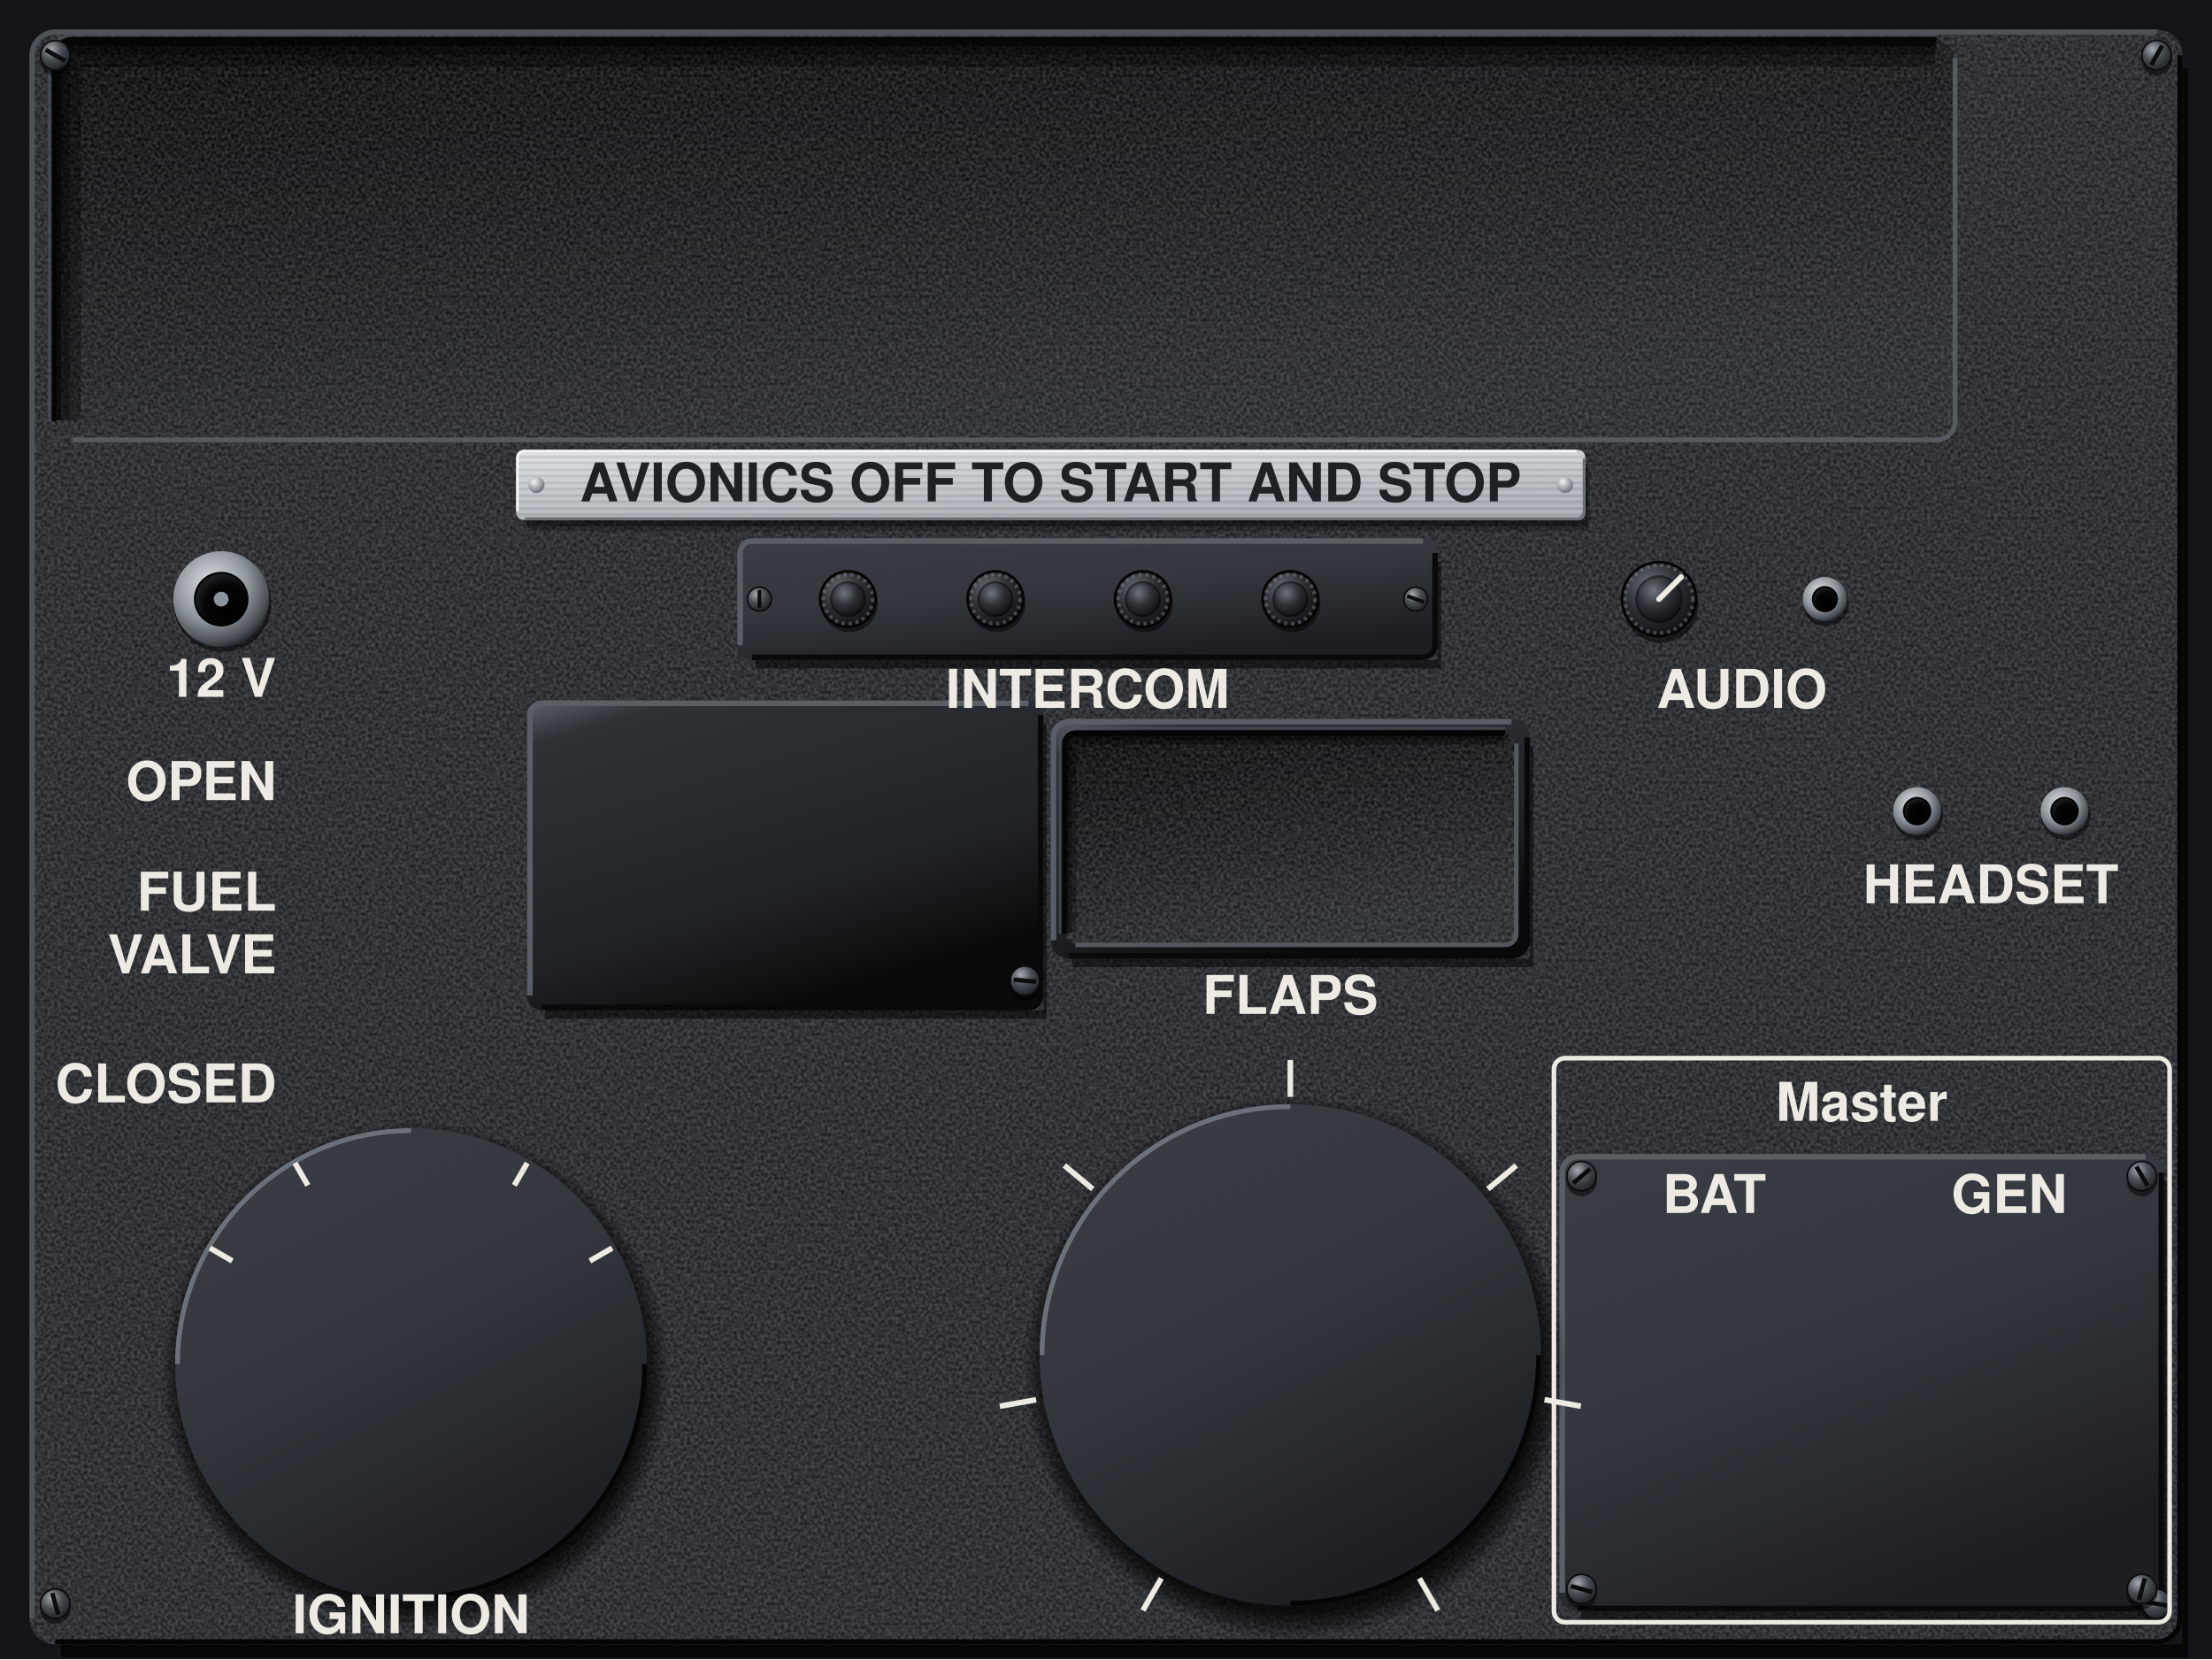
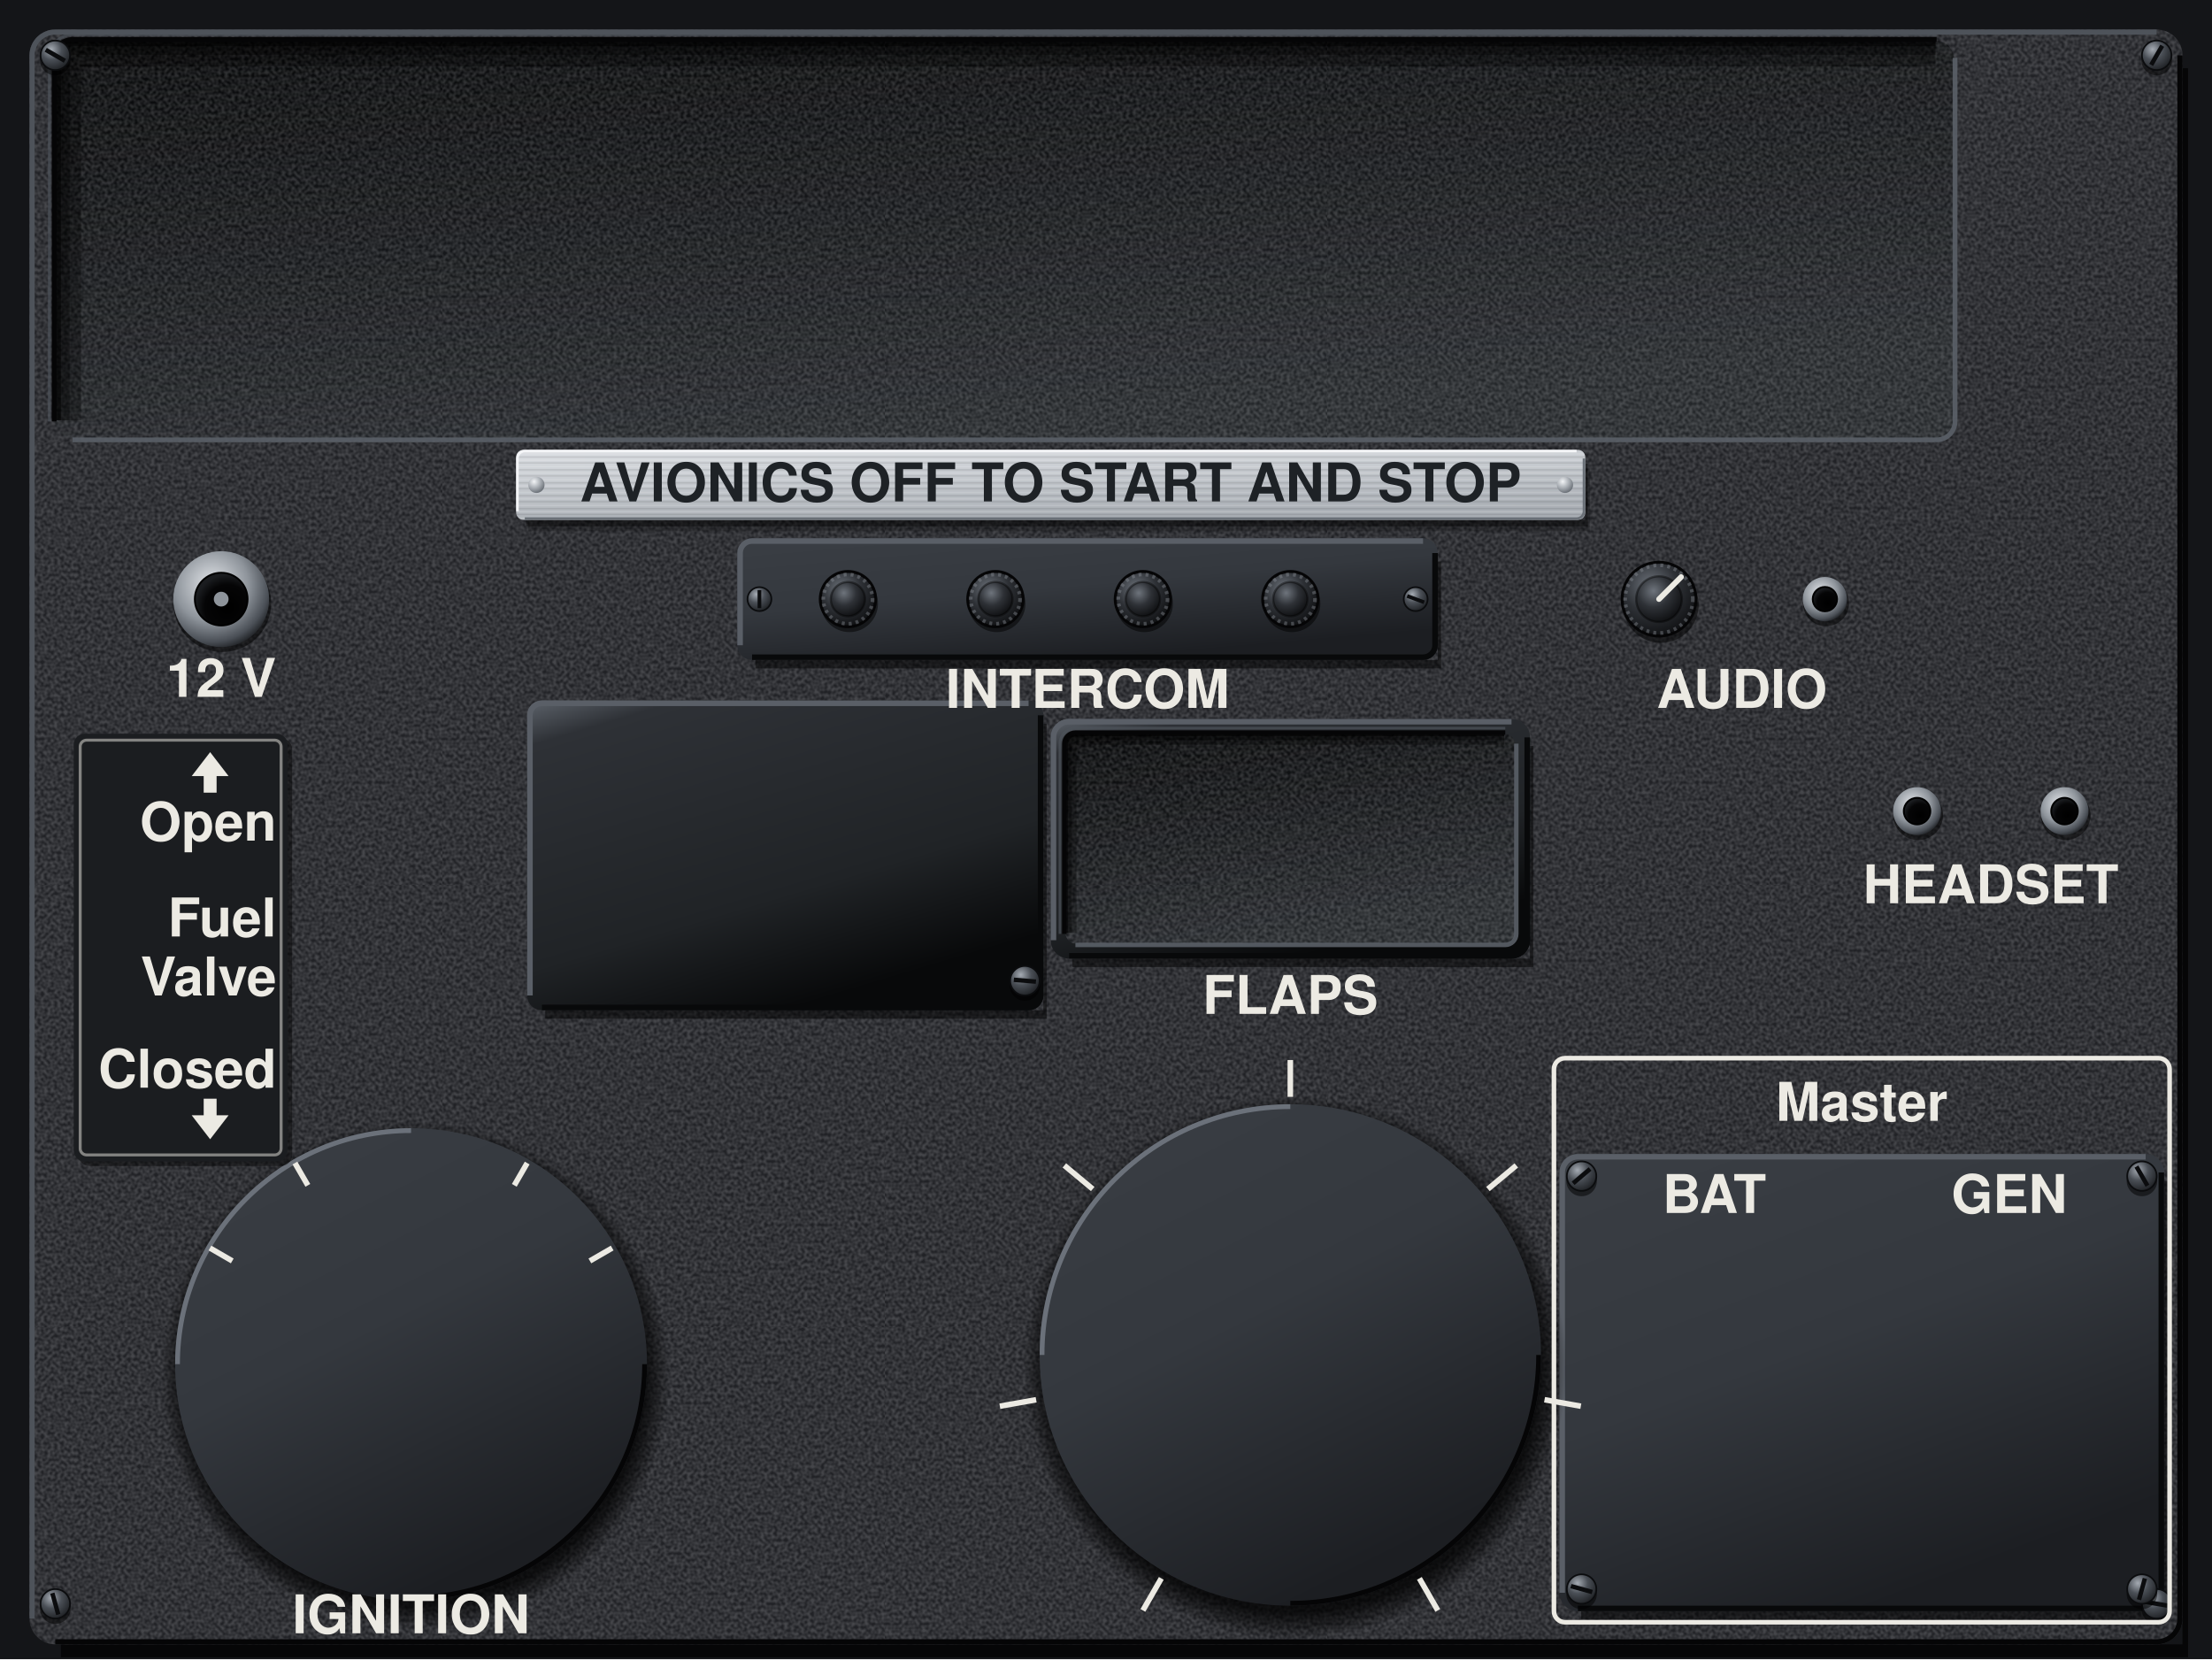
<svg xmlns="http://www.w3.org/2000/svg" viewBox="0 0 1200 900" preserveAspectRatio="xMidYMid slice">
  <defs>
    <filter id="nz" x="0" y="0" width="240" height="240" filterUnits="userSpaceOnUse" color-interpolation-filters="sRGB">
      <feTurbulence type="fractalNoise" baseFrequency="0.55" numOctaves="1" seed="7" stitchTiles="stitch" />
      <feColorMatrix values="2.2 0 0 0 -0.6 2.2 0 0 0 -0.6 2.2 0 0 0 -0.6 0 0 0 0 0.14" />
    </filter>
    <pattern id="gr" width="240" height="240" patternUnits="userSpaceOnUse">
      <rect width="240" height="240" filter="url(#nz)" />
    </pattern>
    <pattern id="gp" width="240" height="240" patternUnits="userSpaceOnUse">
      <rect width="240" height="240" fill="#26282C" />
      <rect width="240" height="240" fill="url(#gr)" />
    </pattern>
    <pattern id="br" width="300" height="7" patternUnits="userSpaceOnUse">
      <path d="M0 1.2H300M0 4.6H300" stroke="#FFFFFF" stroke-opacity=".16" stroke-width=".8" />
      <path d="M0 2.9H300M0 6.1H300" stroke="#000000" stroke-opacity=".1" stroke-width=".7" />
    </pattern>
    <linearGradient id="pp" gradientUnits="userSpaceOnUse" x1="0" y1="0" x2="540" y2="900">
      <stop offset="0" stop-color="#303338" />
      <stop offset=".45" stop-color="#26282C" />
      <stop offset="1" stop-color="#1D1F22" />
    </linearGradient>
    <linearGradient id="pl" x1="0" y1="0" x2=".35" y2="1">
      <stop offset="0" stop-color="#DADDE1" />
      <stop offset=".45" stop-color="#C6CACF" />
      <stop offset="1" stop-color="#A9AEB4" />
    </linearGradient>
    <linearGradient id="ps" x1="0" y1="0" x2=".5" y2="1">
      <stop offset="0" stop-color="#5E646C" />
      <stop offset=".12" stop-color="#2E3136" />
      <stop offset=".7" stop-color="#202326" />
      <stop offset="1" stop-color="#08090A" />
    </linearGradient>
    <linearGradient id="an" x1="0" y1="0" x2=".5" y2="1">
      <stop offset="0" stop-color="#3A3E44" />
      <stop offset=".5" stop-color="#34383E" />
      <stop offset="1" stop-color="#1C1E22" />
    </linearGradient>
    <radialGradient id="sd" cx=".508" cy=".522" r=".5">
      <stop offset=".86" stop-color="#000000" stop-opacity=".75" />
      <stop offset=".91" stop-color="#000000" stop-opacity=".4" />
      <stop offset=".956" stop-color="#000000" stop-opacity="0" />
    </radialGradient>
    <linearGradient id="rf" x1="0" y1="0" x2=".4" y2="1">
      <stop offset="0" stop-color="#08090A" />
      <stop offset=".5" stop-color="#191B1E" />
      <stop offset="1" stop-color="#2A2D31" />
    </linearGradient>
    <radialGradient id="sh" cx=".36" cy=".3" r=".78">
      <stop offset="0" stop-color="#A4AAB2" />
      <stop offset=".45" stop-color="#4A4F56" />
      <stop offset="1" stop-color="#1A1C1F" />
    </radialGradient>
    <radialGradient id="rv" cx=".36" cy=".3" r=".78">
      <stop offset="0" stop-color="#F2F4F6" />
      <stop offset=".5" stop-color="#A9AEB4" />
      <stop offset="1" stop-color="#5E646B" />
    </radialGradient>
    <radialGradient id="ch" cx=".4" cy=".35" r=".7">
      <stop offset="0" stop-color="#E3E6EA" />
      <stop offset=".55" stop-color="#8E949B" />
      <stop offset=".85" stop-color="#4A4F56" />
      <stop offset="1" stop-color="#1A1C1F" />
    </radialGradient>
    <radialGradient id="hl" cx=".62" cy=".66" r=".62">
      <stop offset="0" stop-color="#000000" />
      <stop offset=".7" stop-color="#050506" />
      <stop offset="1" stop-color="#1A1C1F" />
    </radialGradient>
    <radialGradient id="kn" cx=".38" cy=".32" r=".72">
      <stop offset="0" stop-color="#6E747C" />
      <stop offset=".5" stop-color="#2E3136" />
      <stop offset="1" stop-color="#0E0F11" />
    </radialGradient>
    <radialGradient id="ln" cx=".4" cy=".35" r=".7">
      <stop offset="0" stop-color="#2E3238" />
      <stop offset=".7" stop-color="#1B1E22" />
      <stop offset="1" stop-color="#0A0B0C" />
    </radialGradient>
  </defs>
  <rect x="0" y="0" width="1200" height="900" fill="#141518" />
  <path d="M1184 37h3V899H33v-7H1184z" fill="#000000" fill-opacity="0.7" />
  <rect x="16" y="16" width="1168" height="876" rx="14" fill="url(#gp)" />
  <rect x="30" y="22" width="1030" height="216" rx="10" fill="url(#rf)" />
  <rect x="30" y="22" width="1030" height="216" rx="10" fill="url(#gr)" />
  <path d="M37 228V32A3 3 0 0 1 40 29H1050" fill="none" stroke="#000000" stroke-opacity="0.3" stroke-width="14" />
  <path d="M33.9 228V32A6.1 6.1 0 0 1 40 25.9H1050" fill="none" stroke="#000000" stroke-opacity="0.3" stroke-width="7.7" />
  <path d="M31.5 228V32A8.5 8.5 0 0 1 40 23.5H1050" fill="none" stroke="#000000" stroke-opacity="0.5" stroke-width="3.1" />
  <path d="M1060.6 31.4V228.6A10 10 0 0 1 1050.6 238.6H39.4" fill="none" stroke="#5A6068" stroke-opacity="0.9" stroke-width="2.6" />
  <path d="M29.4 228.6V31.4A10 10 0 0 1 39.4 21.4H1050.6" fill="none" stroke="#050506" stroke-width="2.6" />
  <path d="M26.8 228.6V31.4A12.6 12.6 0 0 1 39.4 18.8H1050.6" fill="none" stroke="#4E535A" stroke-opacity="0.7" stroke-width="1.6" />
  <path d="M780 304.6h1.8V362.6H409.8v-4.6H780z" fill="#000000" fill-opacity="0.5" />
  <rect x="400" y="292" width="380" height="66" rx="8" fill="url(#an)" />
  <path d="M401.5 350V300A6.5 6.5 0 0 1 408 293.5H772" fill="none" stroke="#5A5F67" stroke-width="3" />
  <path d="M778.5 300V350A6.5 6.5 0 0 1 772 356.5H408" fill="none" stroke="#08090A" stroke-width="3" />
  <path d="M566 392.6h1.8V552.6H295.8v-4.6H566z" fill="#000000" fill-opacity="0.5" />
  <rect x="286" y="380" width="280" height="168" rx="8" fill="url(#ps)" />
  <path d="M287.5 540V388A6.5 6.5 0 0 1 294 381.5H558" fill="none" stroke="#5A5F67" stroke-width="3" />
  <path d="M564.5 388V540A6.5 6.5 0 0 1 558 546.5H294" fill="none" stroke="#08090A" stroke-width="3" />
  <g transform="translate(160 0)">
    <path d="M670 404.6h1.8V524.6H421.8v-4.6H670z" fill="#000000" fill-opacity="0.5" />
    <rect x="410" y="390" width="260" height="130" rx="10" fill="url(#ps)" />
    <path d="M411.5 510V400A8.5 8.5 0 0 1 420 391.5H660" fill="none" stroke="#5A5F67" stroke-width="3" />
    <path d="M668.5 400V510A8.5 8.5 0 0 1 660 518.5H420" fill="none" stroke="#08090A" stroke-width="3" />
  </g>
  <g transform="translate(160 0)">
    <rect x="418" y="398" width="244" height="114" rx="6" fill="url(#rf)" />
    <rect x="418" y="398" width="244" height="114" rx="6" fill="url(#gr)" />
    <path d="M421 506V404A3 3 0 0 1 424 401H656" fill="none" stroke="#000000" stroke-opacity="0.3" stroke-width="6" />
    <path d="M419.7 506V404A4.4 4.4 0 0 1 424 399.7H656" fill="none" stroke="#000000" stroke-opacity="0.3" stroke-width="3.3" />
    <path d="M418.7 506V404A5.3 5.3 0 0 1 424 398.7H656" fill="none" stroke="#000000" stroke-opacity="0.5" stroke-width="1.3" />
    <path d="M662.6 403.4V506.6A6 6 0 0 1 656.6 512.6H423.4" fill="none" stroke="#5A6068" stroke-opacity="0.9" stroke-width="2.4" />
    <path d="M417.4 506.6V403.4A6 6 0 0 1 423.4 397.4H656.6" fill="none" stroke="#050506" stroke-width="2.4" />
    <path d="M415 506.6V403.4A8.4 8.4 0 0 1 423.4 395H656.6" fill="none" stroke="#4E535A" stroke-opacity="0.7" stroke-width="1.4" />
  </g>
  <path d="M1174 640.6h1.8V878.6H857.8v-4.6H1174z" fill="#000000" fill-opacity="0.5" />
  <rect x="846" y="626" width="328" height="248" rx="10" fill="url(#an)" />
  <path d="M847.5 864V636A8.5 8.5 0 0 1 856 627.5H1164" fill="none" stroke="#5A5F67" stroke-width="3" />
  <path d="M1172.5 636V864A8.5 8.5 0 0 1 1164 872.5H856" fill="none" stroke="#08090A" stroke-width="3" />
  <g transform="translate(-117 0)">
    <path d="M195.4 740a144.6 144.6 0 1 0 289.3 0a144.6 144.6 0 1 0 -289.3 0zM224.8 740a115.2 115.2 0 1 0 230.4 0a115.2 115.2 0 1 0 -230.4 0z" fill="url(#sd)" fill-rule="evenodd" />
  </g>
  <g transform="translate(-117 0)">
    <circle cx="340" cy="740" r="128" fill="url(#an)" />
  </g>
  <g transform="translate(-117 0)">
    <path d="M213.3 740V740A126.7 126.7 0 0 1 340 613.3H340" fill="none" stroke="#6B717A" stroke-width="2.6" />
    <path d="M466.7 740V740A126.7 126.7 0 0 1 340 866.7H340" fill="none" stroke="#050506" stroke-width="2.6" />
  </g>
  <g transform="translate(35 20)">
    <path d="M511.3 715a153.7 153.7 0 1 0 307.4 0a153.7 153.7 0 1 0 -307.4 0zM542.6 715a122.4 122.4 0 1 0 244.8 0a122.4 122.4 0 1 0 -244.8 0z" fill="url(#sd)" fill-rule="evenodd" />
  </g>
  <g transform="translate(35 20)">
    <circle cx="665" cy="715" r="136" fill="url(#an)" />
  </g>
  <g transform="translate(35 20)">
    <path d="M530.3 715V715A134.7 134.7 0 0 1 665 580.3H665" fill="none" stroke="#6B717A" stroke-width="2.6" />
    <path d="M799.7 715V715A134.7 134.7 0 0 1 665 849.7H665" fill="none" stroke="#050506" stroke-width="2.6" />
  </g>
  <circle cx="120.6" cy="327.2" r="26.5" fill="#000000" fill-opacity="0.5" />
  <circle cx="120" cy="325" r="26" fill="url(#ch)" />
  <circle cx="120" cy="325" r="14.3" fill="url(#hl)" stroke="#000000" stroke-width="1" />
  <circle cx="120" cy="325" r="4" fill="#8E949B" />
  <circle cx="460.8" cy="327.4" r="15.5" fill="#000000" fill-opacity="0.5" />
  <circle cx="460" cy="325" r="15" fill="url(#kn)" stroke="#050506" stroke-width="1.6" />
  <circle cx="460" cy="325" r="13.4" fill="none" stroke="#8E949B" stroke-opacity="0.4" stroke-width="2" stroke-dasharray="1.6 2.2" />
  <circle cx="460" cy="325" r="9.3" fill="url(#kn)" stroke="#000000" stroke-opacity="0.4" stroke-width="1.2" />
  <circle cx="540.8" cy="327.4" r="15.5" fill="#000000" fill-opacity="0.5" />
  <circle cx="540" cy="325" r="15" fill="url(#kn)" stroke="#050506" stroke-width="1.6" />
  <circle cx="540" cy="325" r="13.4" fill="none" stroke="#8E949B" stroke-opacity="0.4" stroke-width="2" stroke-dasharray="1.6 2.2" />
  <circle cx="540" cy="325" r="9.3" fill="url(#kn)" stroke="#000000" stroke-opacity="0.4" stroke-width="1.2" />
  <circle cx="620.8" cy="327.4" r="15.5" fill="#000000" fill-opacity="0.5" />
  <circle cx="620" cy="325" r="15" fill="url(#kn)" stroke="#050506" stroke-width="1.6" />
  <circle cx="620" cy="325" r="13.4" fill="none" stroke="#8E949B" stroke-opacity="0.4" stroke-width="2" stroke-dasharray="1.6 2.2" />
  <circle cx="620" cy="325" r="9.3" fill="url(#kn)" stroke="#000000" stroke-opacity="0.4" stroke-width="1.2" />
  <circle cx="700.8" cy="327.4" r="15.5" fill="#000000" fill-opacity="0.5" />
  <circle cx="700" cy="325" r="15" fill="url(#kn)" stroke="#050506" stroke-width="1.6" />
  <circle cx="700" cy="325" r="13.4" fill="none" stroke="#8E949B" stroke-opacity="0.4" stroke-width="2" stroke-dasharray="1.6 2.2" />
  <circle cx="700" cy="325" r="9.3" fill="url(#kn)" stroke="#000000" stroke-opacity="0.4" stroke-width="1.2" />
  <circle cx="901" cy="328.2" r="20.5" fill="#000000" fill-opacity="0.5" />
  <circle cx="900" cy="325" r="20" fill="url(#kn)" stroke="#050506" stroke-width="1.6" />
  <circle cx="900" cy="325" r="18.4" fill="none" stroke="#8E949B" stroke-opacity="0.4" stroke-width="2" stroke-dasharray="1.6 2.2" />
  <circle cx="900" cy="325" r="12.4" fill="url(#kn)" stroke="#000000" stroke-opacity="0.4" stroke-width="1.2" />
  <path d="M900 325 L912 313" stroke="#ECEAE3" stroke-width="3" stroke-linecap="round" />
  <circle cx="990.6" cy="327.2" r="12.5" fill="#000000" fill-opacity="0.5" />
  <circle cx="990" cy="325" r="12" fill="url(#ch)" />
  <circle cx="990" cy="325" r="6.6" fill="url(#hl)" stroke="#000000" stroke-width="1" />
  <g transform="translate(170 0)">
    <circle cx="870.6" cy="442.2" r="13.5" fill="#000000" fill-opacity="0.5" />
    <circle cx="870" cy="440" r="13" fill="url(#ch)" />
    <circle cx="870" cy="440" r="7.2" fill="url(#hl)" stroke="#000000" stroke-width="1" />
  </g>
  <g transform="translate(170 0)">
    <circle cx="950.6" cy="442.2" r="13.5" fill="#000000" fill-opacity="0.5" />
    <circle cx="950" cy="440" r="13" fill="url(#ch)" />
    <circle cx="950" cy="440" r="7.2" fill="url(#hl)" stroke="#000000" stroke-width="1" />
  </g>
  <path d="M17.4 878V30A12.6 12.6 0 0 1 30 17.4H1170" fill="none" stroke="#4E535A" stroke-width="2.8" />
  <path d="M1182.6 30V878A12.6 12.6 0 0 1 1170 890.6H30" fill="none" stroke="#050506" stroke-width="2.8" />
  <circle cx="30" cy="32.6" r="8.3" fill="#000000" fill-opacity="0.5" />
  <circle cx="30" cy="30" r="8" fill="url(#sh)" stroke="#0B0C0E" stroke-width="0.9" />
  <path d="M24.8 27L35.2 33" stroke="#0B0C0E" stroke-width="2.4" />
  <circle cx="1170" cy="32.6" r="8.3" fill="#000000" fill-opacity="0.5" />
  <circle cx="1170" cy="30" r="8" fill="url(#sh)" stroke="#0B0C0E" stroke-width="0.9" />
  <path d="M1173 24.8L1167 35.2" stroke="#0B0C0E" stroke-width="2.4" />
  <circle cx="30" cy="872.6" r="8.3" fill="#000000" fill-opacity="0.5" />
  <circle cx="30" cy="870" r="8" fill="url(#sh)" stroke="#0B0C0E" stroke-width="0.9" />
  <path d="M28.4 864.2L31.6 875.8" stroke="#0B0C0E" stroke-width="2.4" />
  <circle cx="1170" cy="872.6" r="8.3" fill="#000000" fill-opacity="0.5" />
  <circle cx="1170" cy="870" r="8" fill="url(#sh)" stroke="#0B0C0E" stroke-width="0.9" />
  <path d="M1164.1 869L1175.9 871" stroke="#0B0C0E" stroke-width="2.4" />
  <circle cx="412" cy="325" r="6.5" fill="url(#sh)" stroke="#0B0C0E" stroke-width="0.9" />
  <path d="M412 320.1L412 329.9" stroke="#0B0C0E" stroke-width="2" />
  <circle cx="768" cy="325" r="6.5" fill="url(#sh)" stroke="#0B0C0E" stroke-width="0.9" />
  <path d="M763.4 323.3L772.6 326.7" stroke="#0B0C0E" stroke-width="2" />
  <circle cx="858" cy="640.6" r="8.3" fill="#000000" fill-opacity="0.5" />
  <circle cx="858" cy="638" r="8" fill="url(#sh)" stroke="#0B0C0E" stroke-width="0.9" />
  <path d="M862.6 634.1L853.4 641.9" stroke="#0B0C0E" stroke-width="2.4" />
  <circle cx="1162" cy="640.6" r="8.3" fill="#000000" fill-opacity="0.5" />
  <circle cx="1162" cy="638" r="8" fill="url(#sh)" stroke="#0B0C0E" stroke-width="0.9" />
  <path d="M1159 632.8L1165 643.2" stroke="#0B0C0E" stroke-width="2.4" />
  <circle cx="858" cy="864.6" r="8.3" fill="#000000" fill-opacity="0.5" />
  <circle cx="858" cy="862" r="8" fill="url(#sh)" stroke="#0B0C0E" stroke-width="0.9" />
  <path d="M852.2 860.4L863.8 863.6" stroke="#0B0C0E" stroke-width="2.4" />
  <circle cx="1162" cy="864.6" r="8.3" fill="#000000" fill-opacity="0.5" />
  <circle cx="1162" cy="862" r="8" fill="url(#sh)" stroke="#0B0C0E" stroke-width="0.9" />
  <path d="M1163.6 856.2L1160.4 867.8" stroke="#0B0C0E" stroke-width="2.4" />
  <g transform="translate(226 0)">
    <circle cx="330" cy="534.6" r="8.3" fill="#000000" fill-opacity="0.5" />
    <circle cx="330" cy="532" r="8" fill="url(#sh)" stroke="#0B0C0E" stroke-width="0.9" />
    <path d="M324 531.5L336 532.5" stroke="#0B0C0E" stroke-width="2.4" />
  </g>
  <path d="M860 254.2h2.5V288.2H286.5v-6.2H860z" fill="#000000" fill-opacity="0.2" />
  <path d="M860 251.5h1.4V285.5H285.4v-3.5H860z" fill="#000000" fill-opacity="0.4" />
  <rect x="280" y="244" width="580" height="38" rx="4" data-card="" fill="url(#pl)" />
  <rect x="280" y="244" width="580" height="38" rx="4" fill="url(#br)" />
  <path d="M280.7 277.3V248.7A4 4 0 0 1 284.7 244.7H855.3" fill="none" stroke="#F4F5F7" stroke-width="1.4" />
  <path d="M859.3 248.7V277.3A4 4 0 0 1 855.3 281.3H284.7" fill="none" stroke="#6A7077" stroke-width="1.4" />
  <circle cx="291" cy="263" r="4.4" fill="url(#rv)" />
  <circle cx="849" cy="263" r="4.4" fill="url(#rv)" />
  <text x="570" y="272" font-family="Helvetica, Arial, sans-serif" font-size="29" font-weight="bold" fill="#1E2226" text-anchor="middle">AVIONICS OFF TO START AND STOP</text>
  <text x="120" y="378" font-family="Helvetica, Arial, sans-serif" font-size="29" font-weight="bold" fill="#ECEAE3" text-anchor="middle">12 V</text>
  <text x="590" y="384" font-family="Helvetica, Arial, sans-serif" font-size="29" font-weight="bold" fill="#ECEAE3" text-anchor="middle">INTERCOM</text>
  <text x="945" y="384" font-family="Helvetica, Arial, sans-serif" font-size="29" font-weight="bold" fill="#ECEAE3" text-anchor="middle">AUDIO</text>
  <text x="700" y="550" font-family="Helvetica, Arial, sans-serif" font-size="29" font-weight="bold" fill="#ECEAE3" text-anchor="middle">FLAPS</text>
  <text x="1080" y="490" font-family="Helvetica, Arial, sans-serif" font-size="29" font-weight="bold" fill="#ECEAE3" text-anchor="middle">HEADSET</text>
  <text x="223" y="886" font-family="Helvetica, Arial, sans-serif" font-size="29" font-weight="bold" fill="#ECEAE3" text-anchor="middle">IGNITION</text>
  <text x="930" y="658" font-family="Helvetica, Arial, sans-serif" font-size="29" font-weight="bold" fill="#ECEAE3" text-anchor="middle">BAT</text>
  <text x="1090" y="658" font-family="Helvetica, Arial, sans-serif" font-size="29" font-weight="bold" fill="#ECEAE3" text-anchor="middle">GEN</text>
  <rect x="843" y="574" width="334" height="306" rx="6" fill="none" stroke="#ECEAE3" stroke-width="2.5" />
  <text x="1010" y="608" font-family="Helvetica, Arial, sans-serif" font-size="29" font-weight="bold" fill="#ECEAE3" text-anchor="middle">Master</text>
-   <text x="150" y="434" font-family="Helvetica, Arial, sans-serif" font-size="29" font-weight="bold" fill="#ECEAE3" text-anchor="end">OPEN</text>
-   <text x="150" y="494" font-family="Helvetica, Arial, sans-serif" font-size="29" font-weight="bold" fill="#ECEAE3" text-anchor="end">FUEL</text>
-   <text x="150" y="528" font-family="Helvetica, Arial, sans-serif" font-size="29" font-weight="bold" fill="#ECEAE3" text-anchor="end">VALVE</text>
-   <text x="150" y="598" font-family="Helvetica, Arial, sans-serif" font-size="29" font-weight="bold" fill="#ECEAE3" text-anchor="end">CLOSED</text>
+   <path d="M48.5 400.5H152.5A6 6 0 0 1 158.5 406.5V626.5A6 6 0 0 1 152.5 632.5H48.5A6 6 0 0 1 42.5 626.5V406.5A6 6 0 0 1 48.5 400.5Z" fill="#000" fill-opacity="0.45" />
+   <rect x="40" y="398" width="116" height="232" rx="6" fill="#1B1D20" />
+   <rect x="43.5" y="401.5" width="109" height="225" rx="3.5" fill="none" stroke="#ECEAE3" stroke-opacity="0.5" stroke-width="1.6" />
+   <path d="M114 408l10 13h-6.5v9h-7v-9h-6.5z M114 618l10 -13h-6.5v-9h-7v9h-6.5z" fill="#ECEAE3" />
+   <text x="150" y="456" font-family="Helvetica, Arial, sans-serif" font-weight="bold" font-size="29" fill="#ECEAE3" text-anchor="end">Open</text>
+   <text x="150" y="508" font-family="Helvetica, Arial, sans-serif" font-weight="bold" font-size="29" fill="#ECEAE3" text-anchor="end">Fuel</text>
+   <text x="150" y="540" font-family="Helvetica, Arial, sans-serif" font-weight="bold" font-size="29" fill="#ECEAE3" text-anchor="end">Valve</text>
+   <text x="150" y="590" font-family="Helvetica, Arial, sans-serif" font-weight="bold" font-size="29" fill="#ECEAE3" text-anchor="end">Closed</text>
  <g transform="translate(35 20)">
    <path d="M595 836.2 L585 853.6" stroke="#ECEAE3" stroke-width="3" />
  </g>
  <g transform="translate(35 20)">
    <path d="M527.1 739.3 L507.4 742.8" stroke="#ECEAE3" stroke-width="3" />
  </g>
  <g transform="translate(35 20)">
    <path d="M557.8 625 L542.4 612.2" stroke="#ECEAE3" stroke-width="3" />
  </g>
  <g transform="translate(35 20)">
    <path d="M665 575 L665 555" stroke="#ECEAE3" stroke-width="3" />
  </g>
  <g transform="translate(35 20)">
    <path d="M772.2 625 L787.6 612.2" stroke="#ECEAE3" stroke-width="3" />
  </g>
  <g transform="translate(35 20)">
    <path d="M802.9 739.3 L822.6 742.8" stroke="#ECEAE3" stroke-width="3" />
  </g>
  <g transform="translate(35 20)">
    <path d="M735 836.2 L745 853.6" stroke="#ECEAE3" stroke-width="3" />
  </g>
  <g transform="translate(-117 0)">
    <path d="M243 684 L230.9 677" stroke="#ECEAE3" stroke-width="3" />
  </g>
  <g transform="translate(-117 0)">
    <path d="M284 643 L277 630.9" stroke="#ECEAE3" stroke-width="3" />
  </g>
  <g transform="translate(-117 0)">
    <path d="M396 643 L403 630.9" stroke="#ECEAE3" stroke-width="3" />
  </g>
  <g transform="translate(-117 0)">
    <path d="M437 684 L449.1 677" stroke="#ECEAE3" stroke-width="3" />
  </g>
</svg>
